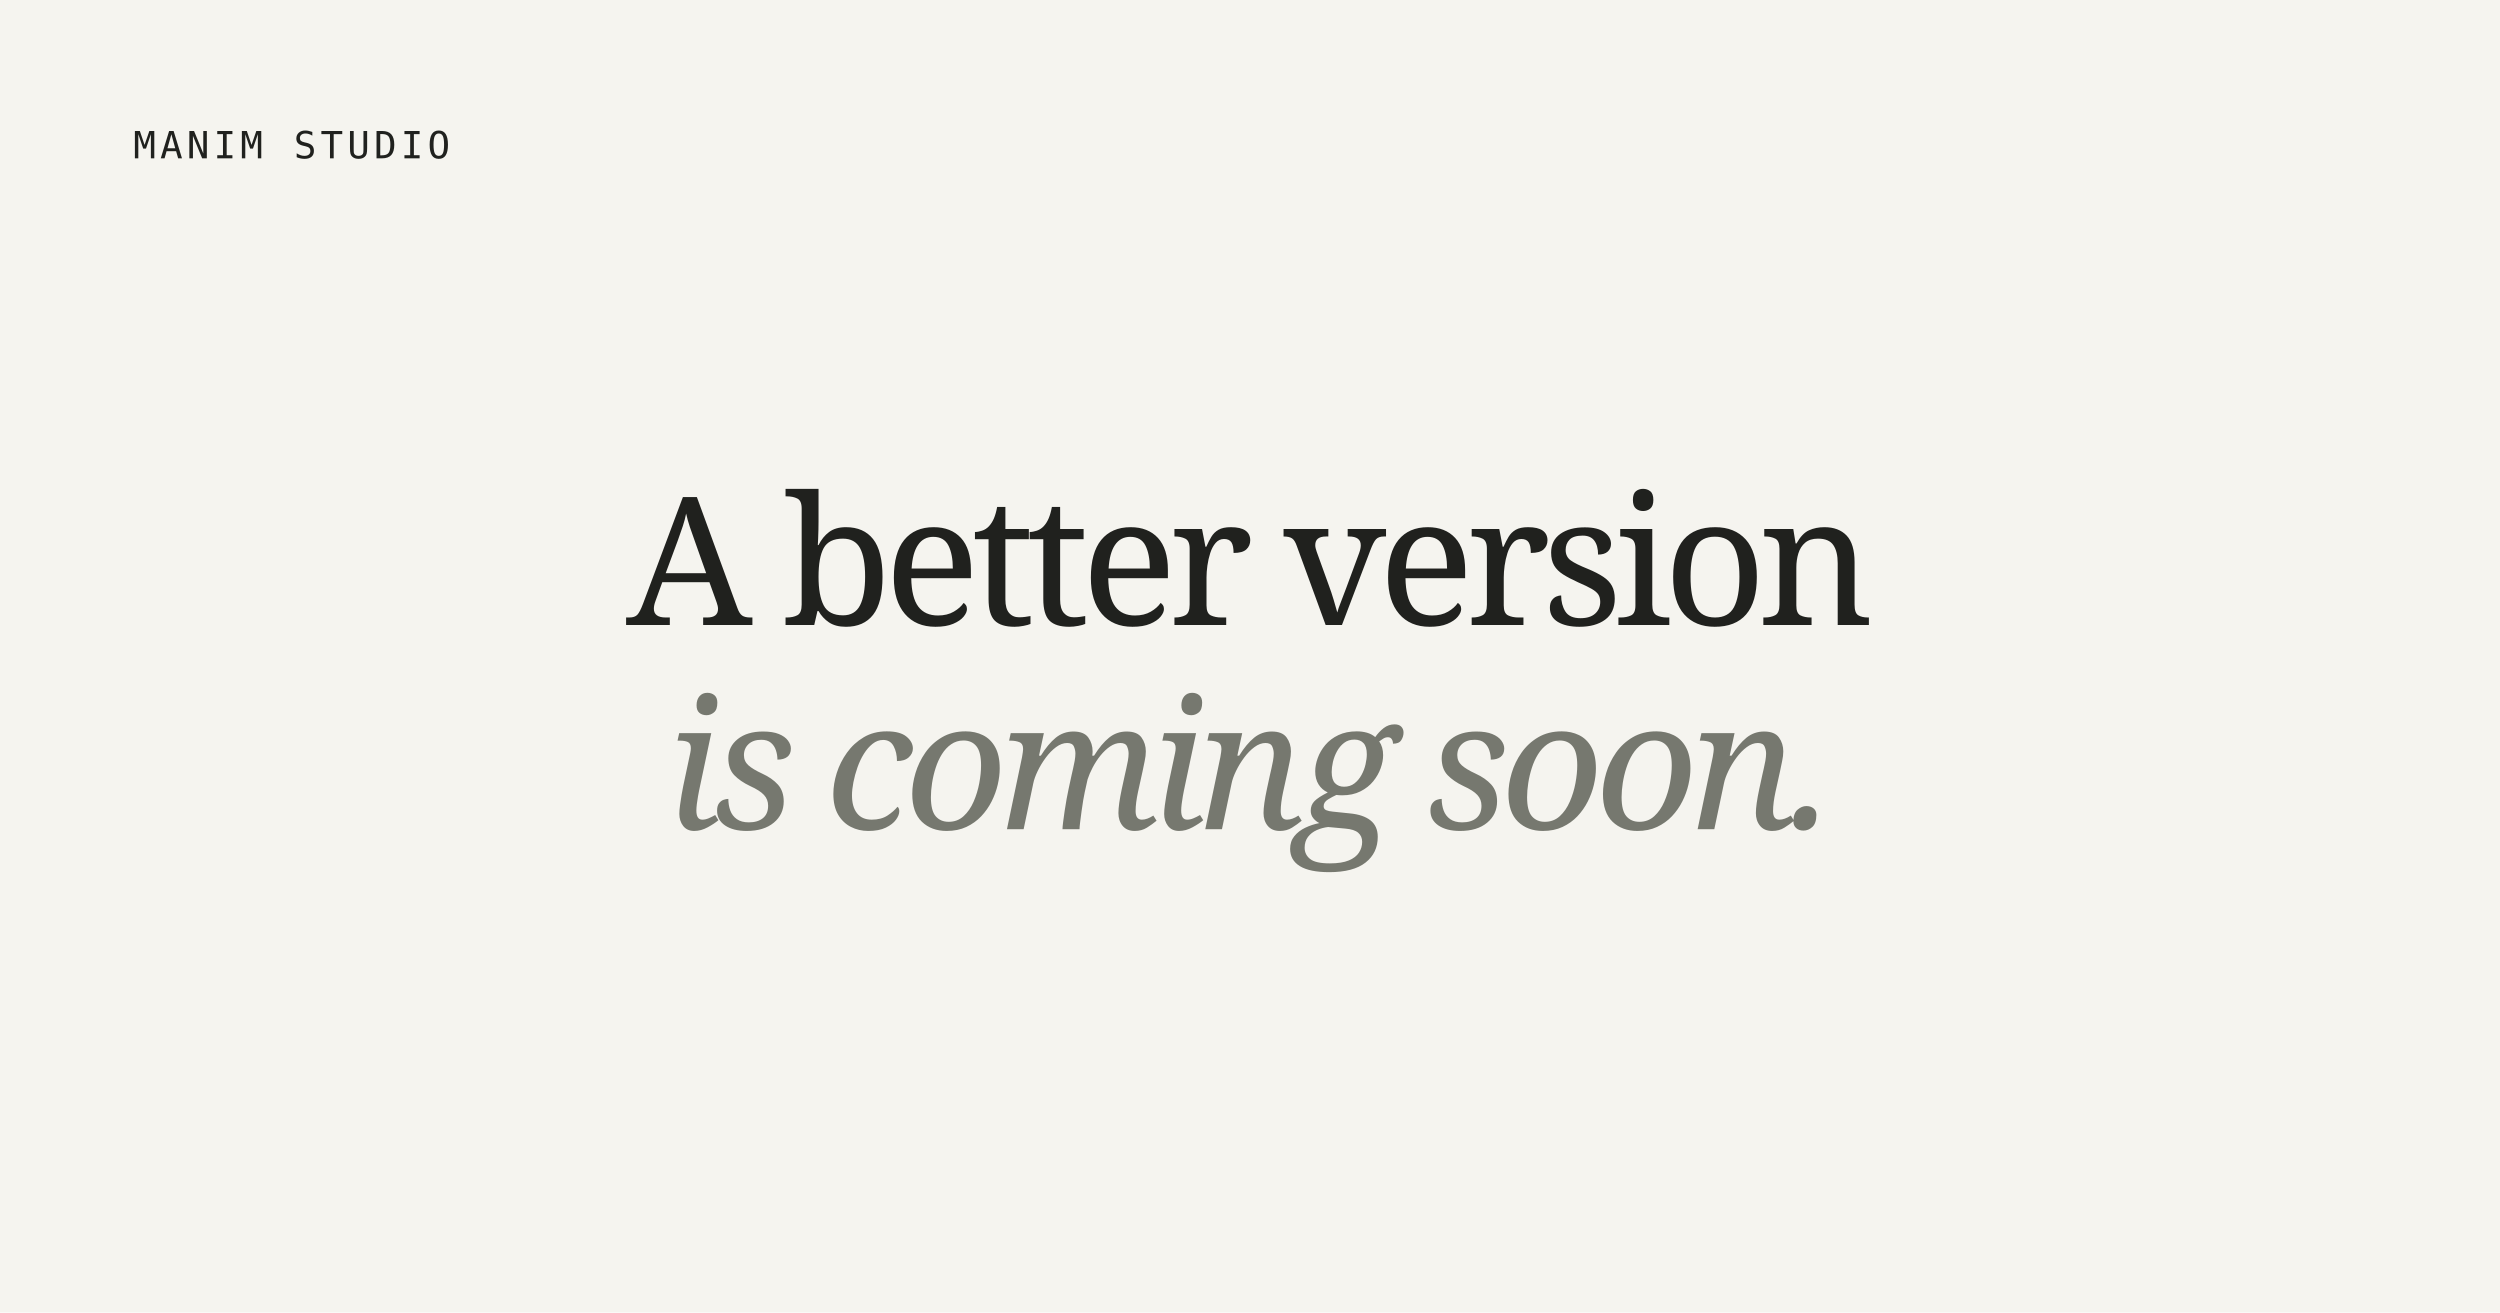
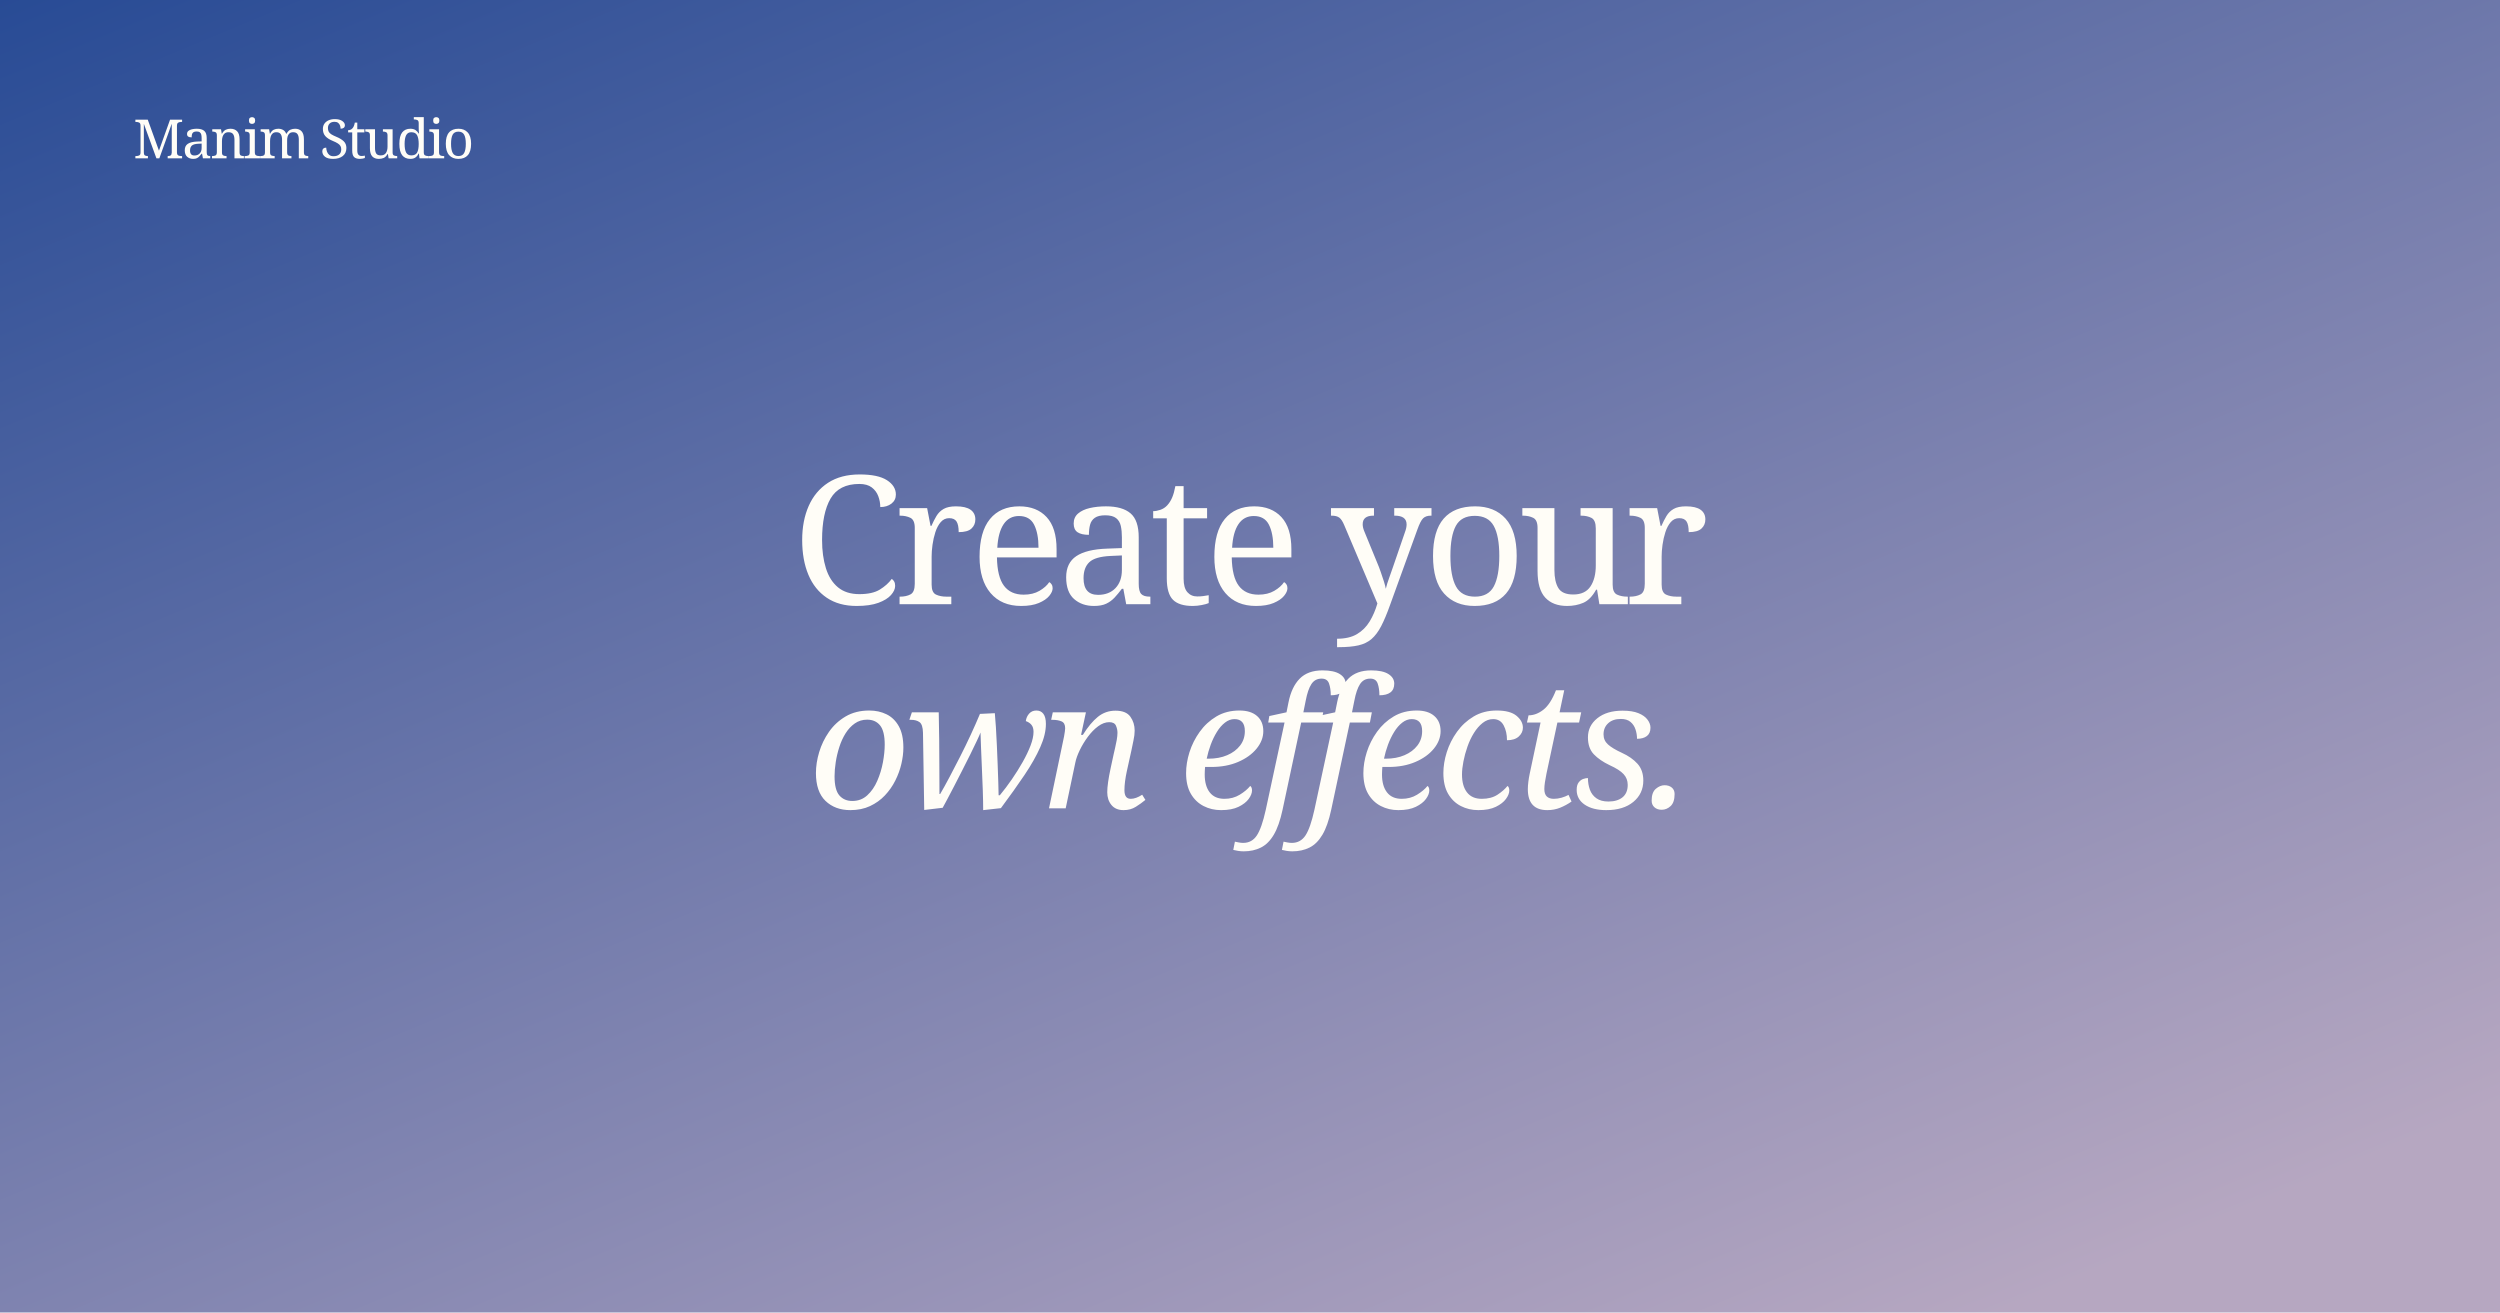
<svg xmlns="http://www.w3.org/2000/svg" width="1200" height="630" viewBox="0 0 1200 630" role="img" aria-labelledby="title">
-   <rect width="1200" height="630" fill="#f5f4ef" />
-   <text x="64" y="76" fill="#20211e" font-family="monospace" font-size="18" letter-spacing="2">MANIM STUDIO</text>
+   <defs>
+     <linearGradient id="sky" x2=".8" y2="1">
+       <stop stop-color="#284b95" />
+       <stop offset="1" stop-color="#b6a7c1" />
+     </linearGradient>
+   </defs>
+   <rect width="1200" height="630" fill="url(#sky)" />
+   <text x="64" y="76" fill="#fffdf7" font-family="serif" font-size="26" letter-spacing="-1">Manim Studio</text>
  <g text-anchor="middle" font-family="Georgia, serif" font-size="86" letter-spacing="-4">
-     <text x="600" y="300" fill="#20211e">A better version</text>
-     <text x="600" y="398" fill="#76786f" font-style="italic">is coming soon.</text>
+     <text x="600" y="290" fill="#fffdf7">Create your</text>
+     <text x="600" y="388" fill="#fffdf7" font-style="italic">own effects.</text>
  </g>
</svg>
